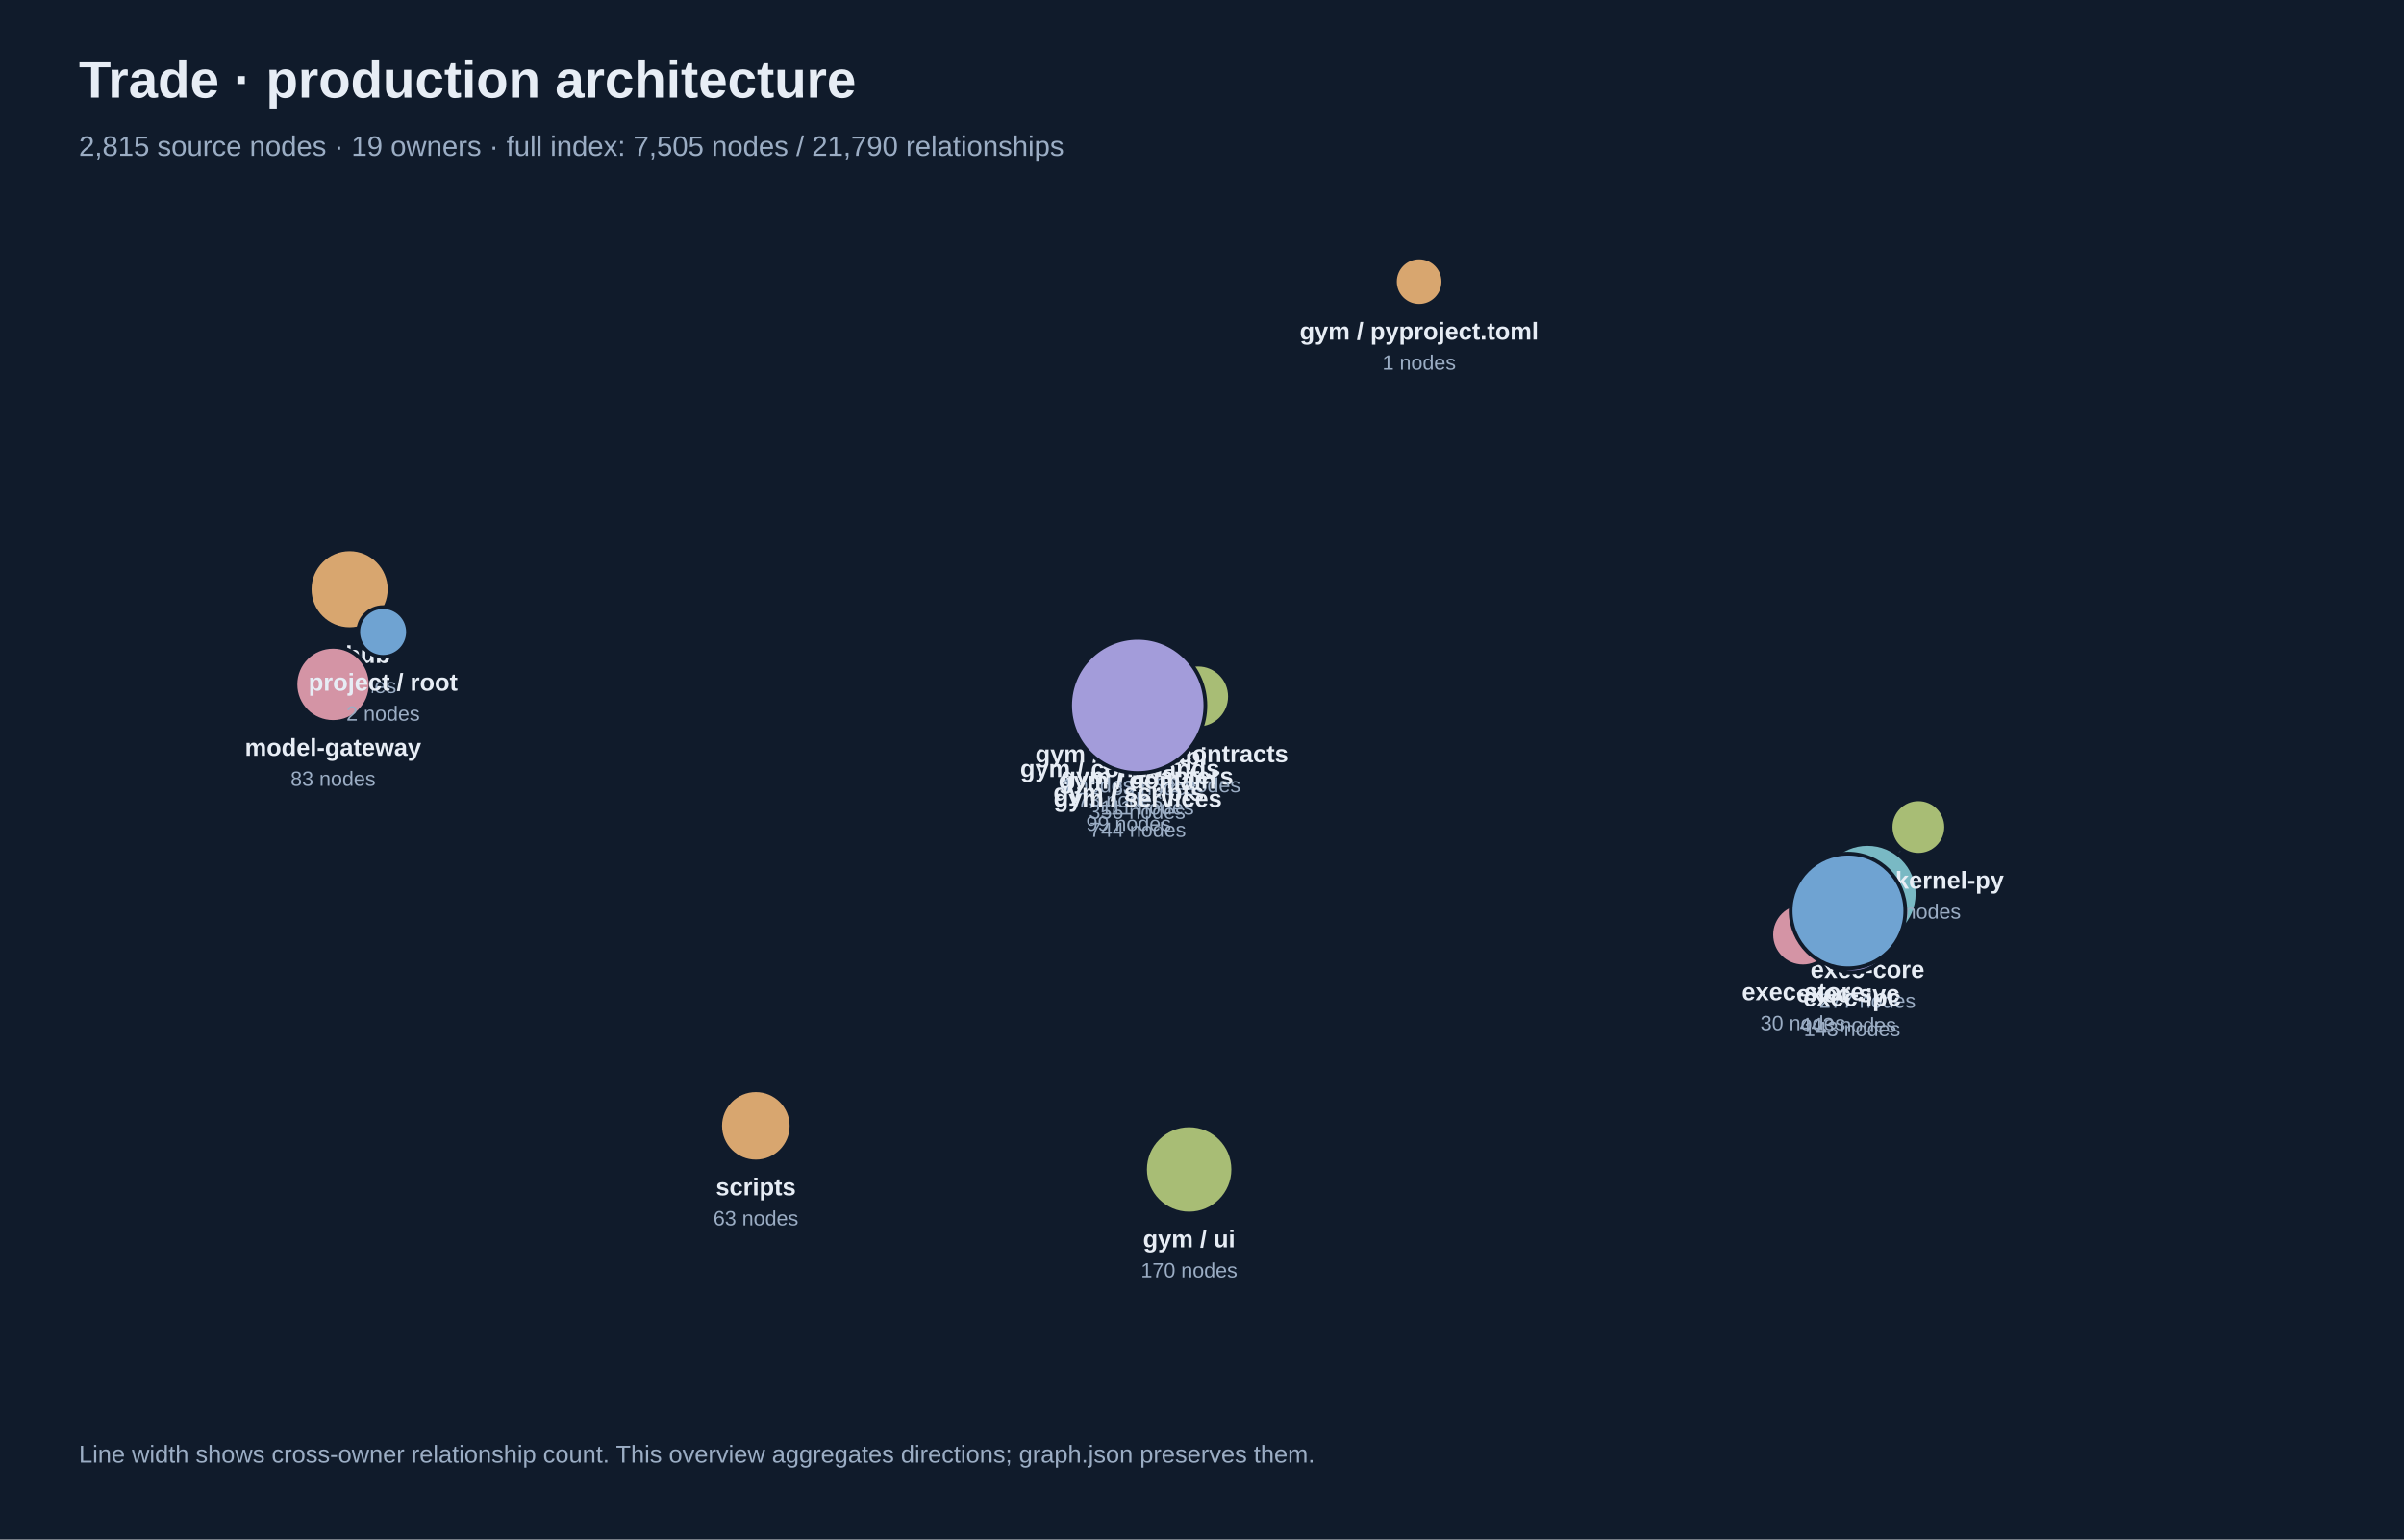
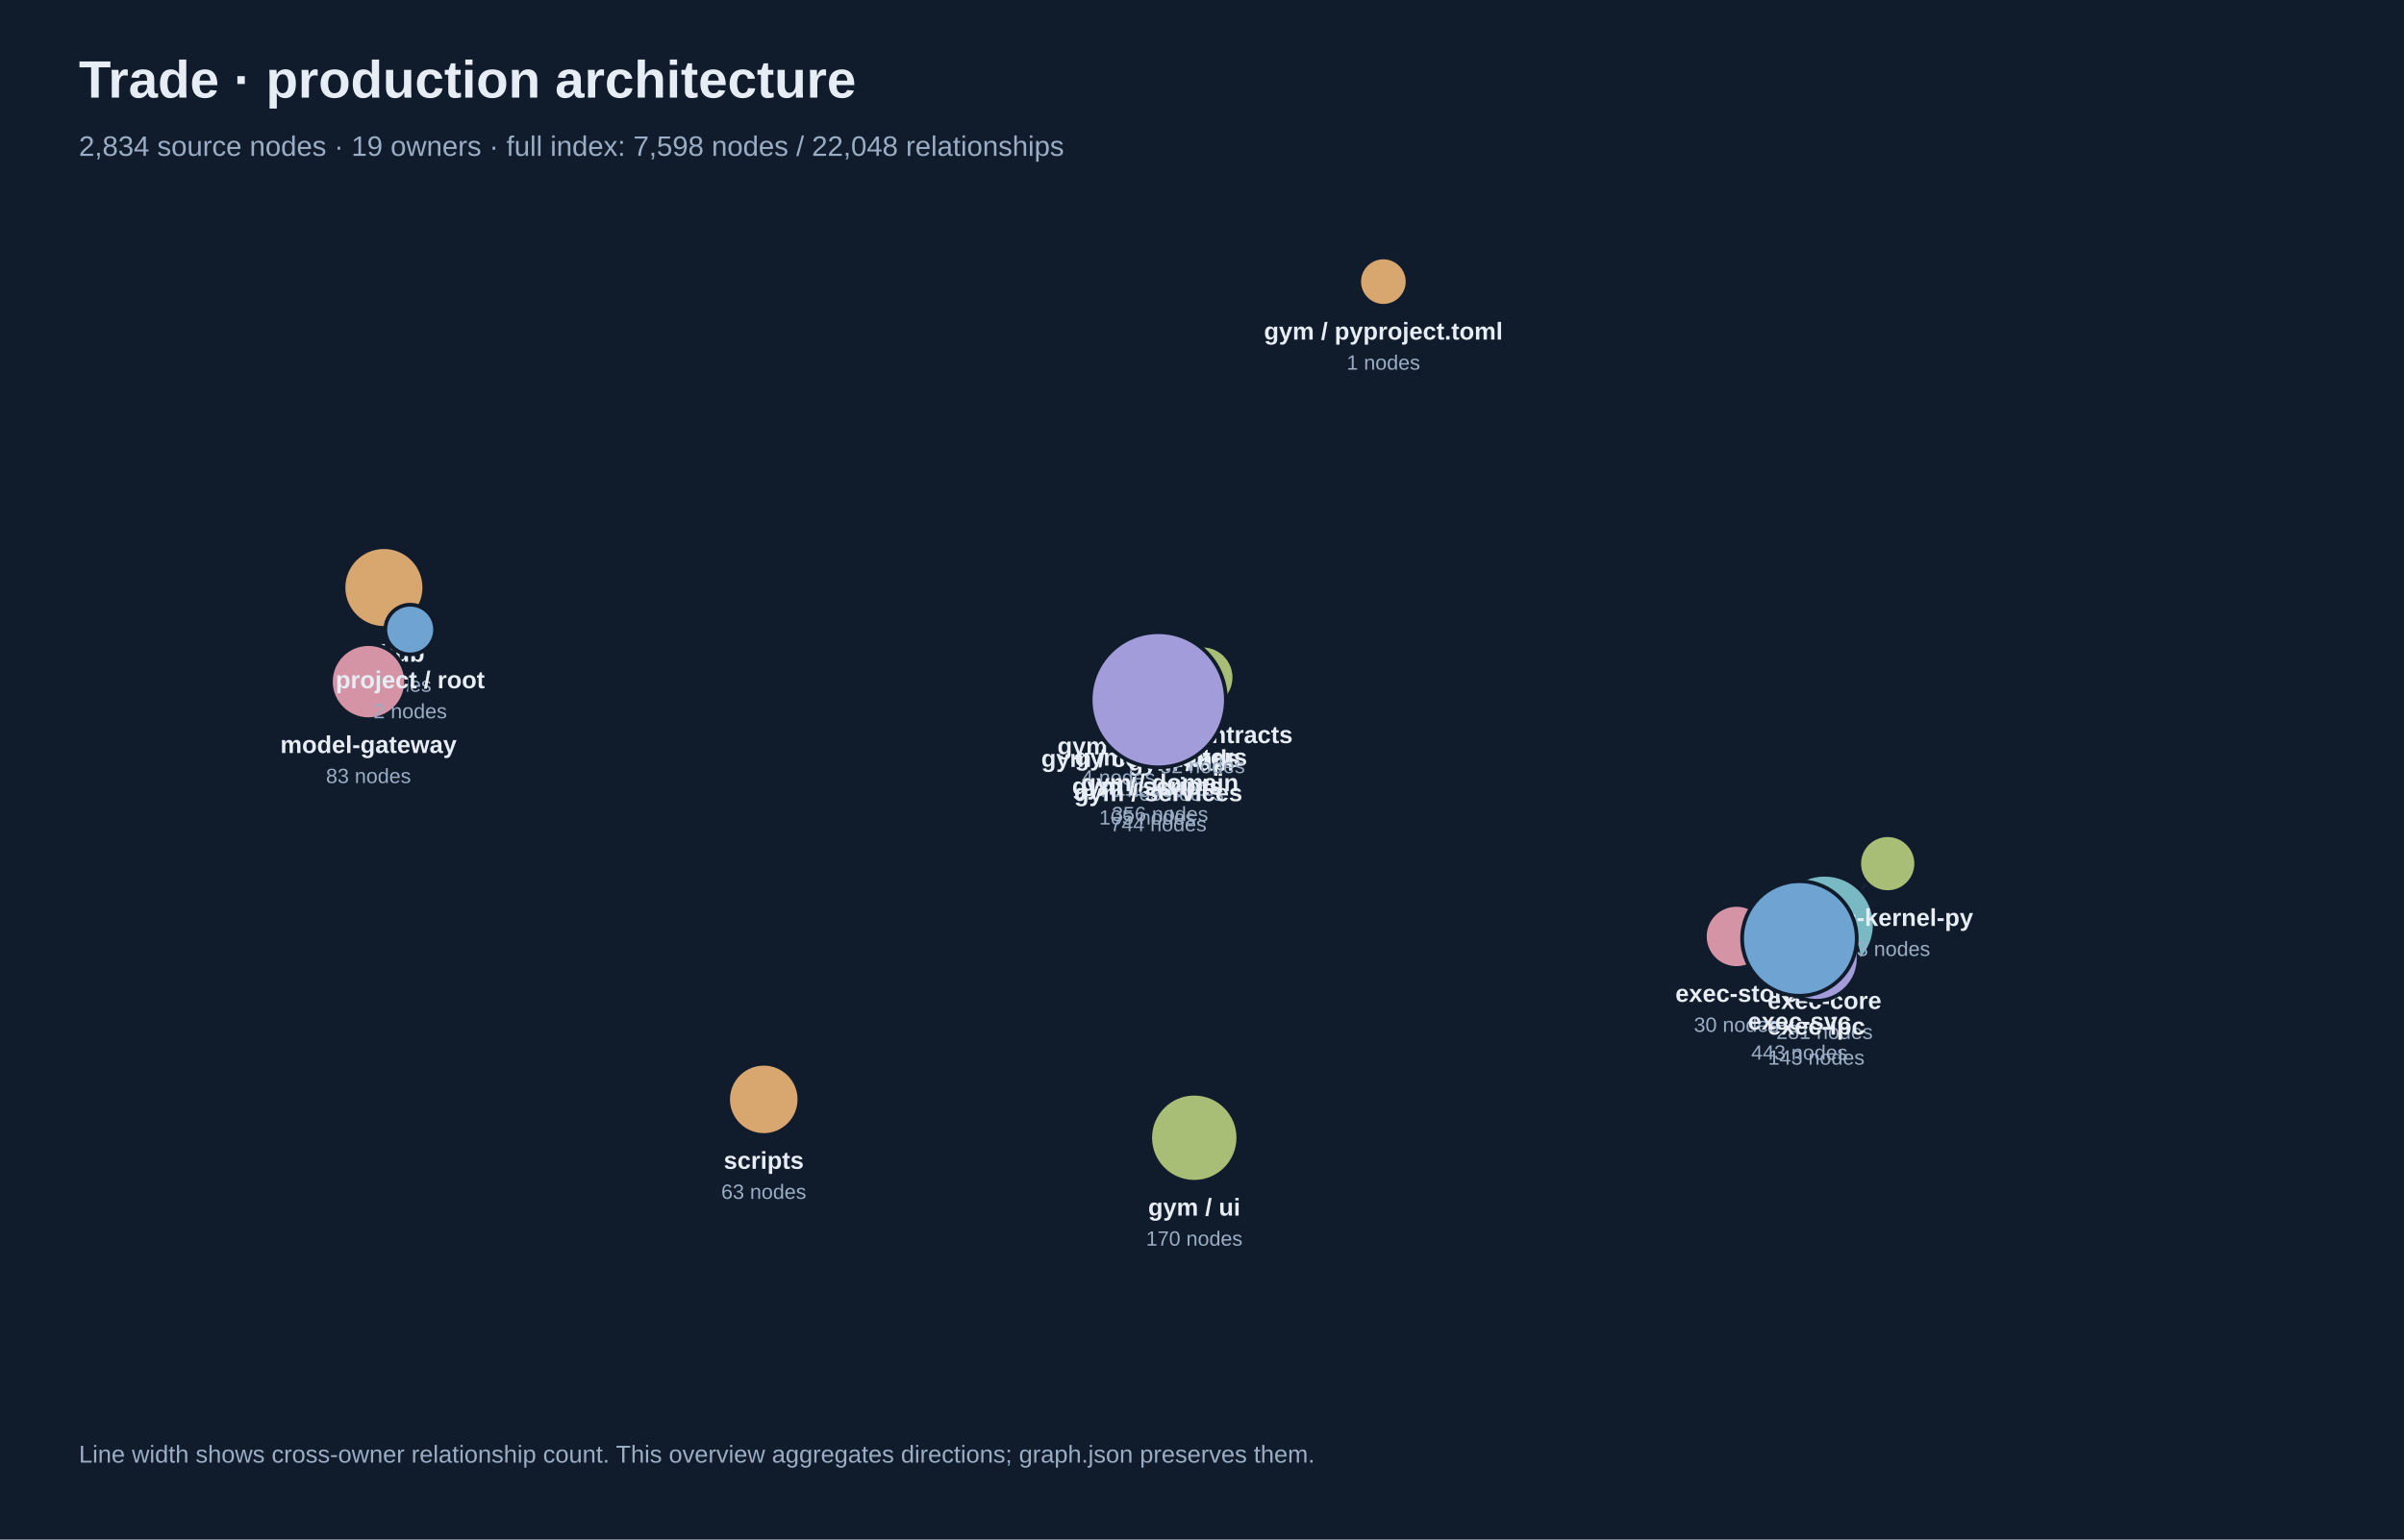
<svg xmlns="http://www.w3.org/2000/svg" width="1280" height="820" viewBox="0 0 1280 820">
  <rect width="1280" height="820" fill="#101b2b" />
  <g font-family="Segoe UI,Arial" fill="#e7edf5">
    <text x="42" y="52" font-size="28" font-weight="600">Trade · production architecture</text>
-     <text x="42" y="83" font-size="15" fill="#9badc4">2,815 source nodes · 19 owners · full index: 7,505 nodes / 21,790 relationships</text>
-     <line x1="994.308" y1="476.157" x2="1021.422" y2="440.494" stroke="#7e94b5" stroke-opacity="0.13" stroke-width="0.73" />
-     <line x1="583.774" y1="374.309" x2="600.958" y2="387.717" stroke="#7e94b5" stroke-opacity="0.13" stroke-width="0.73" />
-     <line x1="177.328" y1="364.526" x2="203.979" y2="336.6" stroke="#7e94b5" stroke-opacity="0.13" stroke-width="0.73" />
-     <line x1="614.529" y1="370.395" x2="596.305" y2="376.3" stroke="#7e94b5" stroke-opacity="0.14" stroke-width="0.78" />
-     <line x1="610.831" y1="378.59" x2="583.774" y2="374.309" stroke="#7e94b5" stroke-opacity="0.14" stroke-width="0.78" />
-     <line x1="596.305" y1="376.3" x2="600.958" y2="387.717" stroke="#7e94b5" stroke-opacity="0.14" stroke-width="0.78" />
-     <line x1="186.146" y1="313.839" x2="203.979" y2="336.6" stroke="#7e94b5" stroke-opacity="0.14" stroke-width="0.78" />
-     <line x1="637.904" y1="370.964" x2="605.801" y2="375.735" stroke="#7e94b5" stroke-opacity="0.14" stroke-width="0.83" />
-     <line x1="614.529" y1="370.395" x2="637.904" y2="370.964" stroke="#7e94b5" stroke-opacity="0.14" stroke-width="0.86" />
-     <line x1="610.831" y1="378.59" x2="600.958" y2="387.717" stroke="#7e94b5" stroke-opacity="0.15" stroke-width="0.92" />
-     <line x1="637.904" y1="370.964" x2="605.501" y2="373.506" stroke="#7e94b5" stroke-opacity="0.15" stroke-width="0.95" />
-     <line x1="959.952" y1="497.864" x2="983.948" y2="485.19" stroke="#7e94b5" stroke-opacity="0.15" stroke-width="0.97" />
-     <line x1="610.831" y1="378.59" x2="637.904" y2="370.964" stroke="#7e94b5" stroke-opacity="0.16" stroke-width="0.99" />
-     <line x1="583.774" y1="374.309" x2="605.801" y2="375.735" stroke="#7e94b5" stroke-opacity="0.16" stroke-width="0.99" />
-     <line x1="583.774" y1="374.309" x2="605.501" y2="373.506" stroke="#7e94b5" stroke-opacity="0.16" stroke-width="1.07" />
-     <line x1="605.501" y1="373.506" x2="600.958" y2="387.717" stroke="#7e94b5" stroke-opacity="0.16" stroke-width="1.09" />
-     <line x1="610.831" y1="378.59" x2="614.529" y2="370.395" stroke="#7e94b5" stroke-opacity="0.18" stroke-width="1.21" />
-     <line x1="986.113" y1="495.315" x2="983.948" y2="485.19" stroke="#7e94b5" stroke-opacity="0.18" stroke-width="1.23" />
-     <line x1="600.958" y1="387.717" x2="605.801" y2="375.735" stroke="#7e94b5" stroke-opacity="0.18" stroke-width="1.24" />
-     <line x1="994.308" y1="476.157" x2="983.948" y2="485.19" stroke="#7e94b5" stroke-opacity="0.19" stroke-width="1.39" />
-     <line x1="610.831" y1="378.59" x2="605.501" y2="373.506" stroke="#7e94b5" stroke-opacity="0.20" stroke-width="1.44" />
-     <line x1="614.529" y1="370.395" x2="605.501" y2="373.506" stroke="#7e94b5" stroke-opacity="0.22" stroke-width="1.68" />
-     <line x1="596.305" y1="376.3" x2="605.501" y2="373.506" stroke="#7e94b5" stroke-opacity="0.22" stroke-width="1.69" />
-     <line x1="610.831" y1="378.59" x2="596.305" y2="376.3" stroke="#7e94b5" stroke-opacity="0.23" stroke-width="1.80" />
-     <line x1="596.305" y1="376.3" x2="583.774" y2="374.309" stroke="#7e94b5" stroke-opacity="0.24" stroke-width="1.92" />
-     <line x1="614.529" y1="370.395" x2="605.801" y2="375.735" stroke="#7e94b5" stroke-opacity="0.25" stroke-width="2.02" />
-     <line x1="596.305" y1="376.3" x2="605.801" y2="375.735" stroke="#7e94b5" stroke-opacity="0.28" stroke-width="2.43" />
-     <line x1="610.831" y1="378.59" x2="605.801" y2="375.735" stroke="#7e94b5" stroke-opacity="0.31" stroke-width="2.66" />
-     <line x1="605.501" y1="373.506" x2="605.801" y2="375.735" stroke="#7e94b5" stroke-opacity="0.57" stroke-width="5.60" />
-     <circle cx="186.146" cy="313.839" r="21.27" fill="#d8a66f" stroke="#101b2b" stroke-width="2" />
-     <text x="186.146" y="353.109" text-anchor="middle" font-size="13" font-weight="600">.github</text>
-     <text x="186.146" y="369.109" text-anchor="middle" font-size="11" fill="#9badc4">111 nodes</text>
-     <circle cx="994.308" cy="476.157" r="26.644" fill="#79b9c4" stroke="#101b2b" stroke-width="2" />
-     <text x="994.308" y="520.801" text-anchor="middle" font-size="13" font-weight="600">exec-core</text>
-     <text x="994.308" y="536.801" text-anchor="middle" font-size="11" fill="#9badc4">277 nodes</text>
-     <circle cx="986.113" cy="495.315" r="22.522" fill="#a39cda" stroke="#101b2b" stroke-width="2" />
-     <text x="986.113" y="535.837" text-anchor="middle" font-size="13" font-weight="600">exec-ipc</text>
-     <text x="986.113" y="551.837" text-anchor="middle" font-size="11" fill="#9badc4">143 nodes</text>
-     <circle cx="1021.422" cy="440.494" r="14.782" fill="#a8bd75" stroke="#101b2b" stroke-width="2" />
-     <text x="1021.422" y="473.276" text-anchor="middle" font-size="13" font-weight="600">exec-kernel-py</text>
-     <text x="1021.422" y="489.276" text-anchor="middle" font-size="11" fill="#9badc4">10 nodes</text>
-     <circle cx="959.952" cy="497.864" r="16.819" fill="#d494a5" stroke="#101b2b" stroke-width="2" />
-     <text x="959.952" y="532.683" text-anchor="middle" font-size="13" font-weight="600">exec-store</text>
-     <text x="959.952" y="548.683" text-anchor="middle" font-size="11" fill="#9badc4">30 nodes</text>
-     <circle cx="983.948" cy="485.19" r="30.519" fill="#6fa3d2" stroke="#101b2b" stroke-width="2" />
-     <text x="983.948" y="533.71" text-anchor="middle" font-size="13" font-weight="600">exec-svc</text>
-     <text x="983.948" y="549.71" text-anchor="middle" font-size="11" fill="#9badc4">443 nodes</text>
-     <circle cx="610.831" cy="378.59" r="21.27" fill="#d8a66f" stroke="#101b2b" stroke-width="2" />
-     <text x="610.831" y="417.86" text-anchor="middle" font-size="13" font-weight="600">gym / adapters</text>
-     <text x="610.831" y="433.86" text-anchor="middle" font-size="11" fill="#9badc4">111 nodes</text>
-     <circle cx="614.529" cy="370.395" r="18.984" fill="#79b9c4" stroke="#101b2b" stroke-width="2" />
-     <text x="614.529" y="407.379" text-anchor="middle" font-size="13" font-weight="600">gym / api</text>
-     <text x="614.529" y="423.379" text-anchor="middle" font-size="11" fill="#9badc4">63 nodes</text>
-     <circle cx="596.305" cy="376.3" r="19.518" fill="#a39cda" stroke="#101b2b" stroke-width="2" />
-     <text x="596.305" y="413.818" text-anchor="middle" font-size="13" font-weight="600">gym / commands</text>
-     <text x="596.305" y="429.818" text-anchor="middle" font-size="11" fill="#9badc4">73 nodes</text>
-     <circle cx="637.904" cy="370.964" r="16.977" fill="#a8bd75" stroke="#101b2b" stroke-width="2" />
-     <text x="637.904" y="405.941" text-anchor="middle" font-size="13" font-weight="600">gym / contracts</text>
-     <text x="637.904" y="421.941" text-anchor="middle" font-size="11" fill="#9badc4">32 nodes</text>
-     <circle cx="583.774" cy="374.309" r="13.76" fill="#d494a5" stroke="#101b2b" stroke-width="2" />
-     <text x="583.774" y="406.069" text-anchor="middle" font-size="13" font-weight="600">gym / core</text>
-     <text x="583.774" y="422.069" text-anchor="middle" font-size="11" fill="#9badc4">4 nodes</text>
-     <circle cx="605.501" cy="373.506" r="28.602" fill="#6fa3d2" stroke="#101b2b" stroke-width="2" />
-     <text x="605.501" y="420.108" text-anchor="middle" font-size="13" font-weight="600">gym / domain</text>
-     <text x="605.501" y="436.108" text-anchor="middle" font-size="11" fill="#9badc4">356 nodes</text>
-     <circle cx="755.601" cy="150" r="12.88" fill="#d8a66f" stroke="#101b2b" stroke-width="2" />
-     <text x="755.601" y="180.88" text-anchor="middle" font-size="13" font-weight="600">gym / pyproject.toml</text>
-     <text x="755.601" y="196.88" text-anchor="middle" font-size="11" fill="#9badc4">1 nodes</text>
-     <circle cx="600.958" cy="387.717" r="20.755" fill="#79b9c4" stroke="#101b2b" stroke-width="2" />
-     <text x="600.958" y="426.472" text-anchor="middle" font-size="13" font-weight="600">gym / scripts</text>
-     <text x="600.958" y="442.472" text-anchor="middle" font-size="11" fill="#9badc4">99 nodes</text>
-     <circle cx="605.801" cy="375.735" r="36.0" fill="#a39cda" stroke="#101b2b" stroke-width="2" />
-     <text x="605.801" y="429.735" text-anchor="middle" font-size="13" font-weight="600">gym / services</text>
-     <text x="605.801" y="445.735" text-anchor="middle" font-size="11" fill="#9badc4">744 nodes</text>
-     <circle cx="633.156" cy="622.856" r="23.472" fill="#a8bd75" stroke="#101b2b" stroke-width="2" />
-     <text x="633.156" y="664.328" text-anchor="middle" font-size="13" font-weight="600">gym / ui</text>
-     <text x="633.156" y="680.328" text-anchor="middle" font-size="11" fill="#9badc4">170 nodes</text>
-     <circle cx="177.328" cy="364.526" r="20.016" fill="#d494a5" stroke="#101b2b" stroke-width="2" />
-     <text x="177.328" y="402.542" text-anchor="middle" font-size="13" font-weight="600">model-gateway</text>
-     <text x="177.328" y="418.542" text-anchor="middle" font-size="11" fill="#9badc4">83 nodes</text>
-     <circle cx="203.979" cy="336.6" r="13.244" fill="#6fa3d2" stroke="#101b2b" stroke-width="2" />
-     <text x="203.979" y="367.844" text-anchor="middle" font-size="13" font-weight="600">project / root</text>
-     <text x="203.979" y="383.844" text-anchor="middle" font-size="11" fill="#9badc4">2 nodes</text>
-     <circle cx="402.444" cy="599.642" r="18.984" fill="#d8a66f" stroke="#101b2b" stroke-width="2" />
-     <text x="402.444" y="636.626" text-anchor="middle" font-size="13" font-weight="600">scripts</text>
-     <text x="402.444" y="652.626" text-anchor="middle" font-size="11" fill="#9badc4">63 nodes</text>
+     <text x="42" y="83" font-size="15" fill="#9badc4">2,834 source nodes · 19 owners · full index: 7,598 nodes / 22,048 relationships</text>
+     <line x1="971.446" y1="492.632" x2="1005.097" y2="459.987" stroke="#7e94b5" stroke-opacity="0.13" stroke-width="0.73" />
+     <line x1="595.508" y1="370.061" x2="610.905" y2="384.158" stroke="#7e94b5" stroke-opacity="0.13" stroke-width="0.73" />
+     <line x1="196.196" y1="363.047" x2="218.413" y2="335.32" stroke="#7e94b5" stroke-opacity="0.13" stroke-width="0.73" />
+     <line x1="628.921" y1="373.477" x2="607.498" y2="370.95" stroke="#7e94b5" stroke-opacity="0.14" stroke-width="0.78" />
+     <line x1="618.175" y1="368.499" x2="595.508" y2="370.061" stroke="#7e94b5" stroke-opacity="0.14" stroke-width="0.78" />
+     <line x1="607.498" y1="370.95" x2="610.905" y2="384.158" stroke="#7e94b5" stroke-opacity="0.14" stroke-width="0.78" />
+     <line x1="204.407" y1="312.92" x2="218.413" y2="335.32" stroke="#7e94b5" stroke-opacity="0.14" stroke-width="0.78" />
+     <line x1="640.242" y1="360.806" x2="616.727" y2="372.708" stroke="#7e94b5" stroke-opacity="0.14" stroke-width="0.83" />
+     <line x1="628.921" y1="373.477" x2="640.242" y2="360.806" stroke="#7e94b5" stroke-opacity="0.14" stroke-width="0.86" />
+     <line x1="618.175" y1="368.499" x2="610.905" y2="384.158" stroke="#7e94b5" stroke-opacity="0.15" stroke-width="0.92" />
+     <line x1="640.242" y1="360.806" x2="617.611" y2="374.749" stroke="#7e94b5" stroke-opacity="0.15" stroke-width="0.95" />
+     <line x1="924.552" y1="498.769" x2="958.1" y2="499.864" stroke="#7e94b5" stroke-opacity="0.15" stroke-width="0.97" />
+     <line x1="618.175" y1="368.499" x2="640.242" y2="360.806" stroke="#7e94b5" stroke-opacity="0.16" stroke-width="0.99" />
+     <line x1="595.508" y1="370.061" x2="616.727" y2="372.708" stroke="#7e94b5" stroke-opacity="0.16" stroke-width="0.99" />
+     <line x1="595.508" y1="370.061" x2="617.611" y2="374.749" stroke="#7e94b5" stroke-opacity="0.16" stroke-width="1.07" />
+     <line x1="617.611" y1="374.749" x2="610.905" y2="384.158" stroke="#7e94b5" stroke-opacity="0.16" stroke-width="1.09" />
+     <line x1="618.175" y1="368.499" x2="628.921" y2="373.477" stroke="#7e94b5" stroke-opacity="0.18" stroke-width="1.21" />
+     <line x1="967.093" y1="510.53" x2="958.1" y2="499.864" stroke="#7e94b5" stroke-opacity="0.18" stroke-width="1.23" />
+     <line x1="610.905" y1="384.158" x2="616.727" y2="372.708" stroke="#7e94b5" stroke-opacity="0.18" stroke-width="1.25" />
+     <line x1="971.446" y1="492.632" x2="958.1" y2="499.864" stroke="#7e94b5" stroke-opacity="0.19" stroke-width="1.39" />
+     <line x1="618.175" y1="368.499" x2="617.611" y2="374.749" stroke="#7e94b5" stroke-opacity="0.20" stroke-width="1.44" />
+     <line x1="628.921" y1="373.477" x2="617.611" y2="374.749" stroke="#7e94b5" stroke-opacity="0.22" stroke-width="1.68" />
+     <line x1="607.498" y1="370.95" x2="617.611" y2="374.749" stroke="#7e94b5" stroke-opacity="0.22" stroke-width="1.69" />
+     <line x1="618.175" y1="368.499" x2="607.498" y2="370.95" stroke="#7e94b5" stroke-opacity="0.23" stroke-width="1.80" />
+     <line x1="607.498" y1="370.95" x2="595.508" y2="370.061" stroke="#7e94b5" stroke-opacity="0.24" stroke-width="1.92" />
+     <line x1="628.921" y1="373.477" x2="616.727" y2="372.708" stroke="#7e94b5" stroke-opacity="0.25" stroke-width="2.02" />
+     <line x1="607.498" y1="370.95" x2="616.727" y2="372.708" stroke="#7e94b5" stroke-opacity="0.28" stroke-width="2.43" />
+     <line x1="618.175" y1="368.499" x2="616.727" y2="372.708" stroke="#7e94b5" stroke-opacity="0.31" stroke-width="2.66" />
+     <line x1="617.611" y1="374.749" x2="616.727" y2="372.708" stroke="#7e94b5" stroke-opacity="0.57" stroke-width="5.60" />
+     <circle cx="204.407" cy="312.92" r="21.517" fill="#d8a66f" stroke="#101b2b" stroke-width="2" />
+     <text x="204.407" y="352.437" text-anchor="middle" font-size="13" font-weight="600">.github</text>
+     <text x="204.407" y="368.437" text-anchor="middle" font-size="11" fill="#9badc4">117 nodes</text>
+     <circle cx="971.446" cy="492.632" r="26.75" fill="#79b9c4" stroke="#101b2b" stroke-width="2" />
+     <text x="971.446" y="537.382" text-anchor="middle" font-size="13" font-weight="600">exec-core</text>
+     <text x="971.446" y="553.382" text-anchor="middle" font-size="11" fill="#9badc4">281 nodes</text>
+     <circle cx="967.093" cy="510.53" r="22.522" fill="#a39cda" stroke="#101b2b" stroke-width="2" />
+     <text x="967.093" y="551.051" text-anchor="middle" font-size="13" font-weight="600">exec-ipc</text>
+     <text x="967.093" y="567.051" text-anchor="middle" font-size="11" fill="#9badc4">143 nodes</text>
+     <circle cx="1005.097" cy="459.987" r="15.172" fill="#a8bd75" stroke="#101b2b" stroke-width="2" />
+     <text x="1005.097" y="493.159" text-anchor="middle" font-size="13" font-weight="600">exec-kernel-py</text>
+     <text x="1005.097" y="509.159" text-anchor="middle" font-size="11" fill="#9badc4">13 nodes</text>
+     <circle cx="924.552" cy="498.769" r="16.819" fill="#d494a5" stroke="#101b2b" stroke-width="2" />
+     <text x="924.552" y="533.588" text-anchor="middle" font-size="13" font-weight="600">exec-store</text>
+     <text x="924.552" y="549.588" text-anchor="middle" font-size="11" fill="#9badc4">30 nodes</text>
+     <circle cx="958.1" cy="499.864" r="30.519" fill="#6fa3d2" stroke="#101b2b" stroke-width="2" />
+     <text x="958.1" y="548.384" text-anchor="middle" font-size="13" font-weight="600">exec-svc</text>
+     <text x="958.1" y="564.384" text-anchor="middle" font-size="11" fill="#9badc4">443 nodes</text>
+     <circle cx="618.175" cy="368.499" r="21.27" fill="#d8a66f" stroke="#101b2b" stroke-width="2" />
+     <text x="618.175" y="407.769" text-anchor="middle" font-size="13" font-weight="600">gym / adapters</text>
+     <text x="618.175" y="423.769" text-anchor="middle" font-size="11" fill="#9badc4">111 nodes</text>
+     <circle cx="628.921" cy="373.477" r="18.984" fill="#79b9c4" stroke="#101b2b" stroke-width="2" />
+     <text x="628.921" y="410.461" text-anchor="middle" font-size="13" font-weight="600">gym / api</text>
+     <text x="628.921" y="426.461" text-anchor="middle" font-size="11" fill="#9badc4">63 nodes</text>
+     <circle cx="607.498" cy="370.95" r="19.518" fill="#a39cda" stroke="#101b2b" stroke-width="2" />
+     <text x="607.498" y="408.468" text-anchor="middle" font-size="13" font-weight="600">gym / commands</text>
+     <text x="607.498" y="424.468" text-anchor="middle" font-size="11" fill="#9badc4">73 nodes</text>
+     <circle cx="640.242" cy="360.806" r="16.977" fill="#a8bd75" stroke="#101b2b" stroke-width="2" />
+     <text x="640.242" y="395.784" text-anchor="middle" font-size="13" font-weight="600">gym / contracts</text>
+     <text x="640.242" y="411.784" text-anchor="middle" font-size="11" fill="#9badc4">32 nodes</text>
+     <circle cx="595.508" cy="370.061" r="13.76" fill="#d494a5" stroke="#101b2b" stroke-width="2" />
+     <text x="595.508" y="401.821" text-anchor="middle" font-size="13" font-weight="600">gym / core</text>
+     <text x="595.508" y="417.821" text-anchor="middle" font-size="11" fill="#9badc4">4 nodes</text>
+     <circle cx="617.611" cy="374.749" r="28.602" fill="#6fa3d2" stroke="#101b2b" stroke-width="2" />
+     <text x="617.611" y="421.35" text-anchor="middle" font-size="13" font-weight="600">gym / domain</text>
+     <text x="617.611" y="437.35" text-anchor="middle" font-size="11" fill="#9badc4">356 nodes</text>
+     <circle cx="736.572" cy="150.0" r="12.88" fill="#d8a66f" stroke="#101b2b" stroke-width="2" />
+     <text x="736.572" y="180.88" text-anchor="middle" font-size="13" font-weight="600">gym / pyproject.toml</text>
+     <text x="736.572" y="196.88" text-anchor="middle" font-size="11" fill="#9badc4">1 nodes</text>
+     <circle cx="610.905" cy="384.158" r="21.016" fill="#79b9c4" stroke="#101b2b" stroke-width="2" />
+     <text x="610.905" y="423.174" text-anchor="middle" font-size="13" font-weight="600">gym / scripts</text>
+     <text x="610.905" y="439.174" text-anchor="middle" font-size="11" fill="#9badc4">105 nodes</text>
+     <circle cx="616.727" cy="372.708" r="36.0" fill="#a39cda" stroke="#101b2b" stroke-width="2" />
+     <text x="616.727" y="426.708" text-anchor="middle" font-size="13" font-weight="600">gym / services</text>
+     <text x="616.727" y="442.708" text-anchor="middle" font-size="11" fill="#9badc4">744 nodes</text>
+     <circle cx="635.88" cy="605.979" r="23.472" fill="#a8bd75" stroke="#101b2b" stroke-width="2" />
+     <text x="635.88" y="647.451" text-anchor="middle" font-size="13" font-weight="600">gym / ui</text>
+     <text x="635.88" y="663.451" text-anchor="middle" font-size="11" fill="#9badc4">170 nodes</text>
+     <circle cx="196.196" cy="363.047" r="20.016" fill="#d494a5" stroke="#101b2b" stroke-width="2" />
+     <text x="196.196" y="401.063" text-anchor="middle" font-size="13" font-weight="600">model-gateway</text>
+     <text x="196.196" y="417.063" text-anchor="middle" font-size="11" fill="#9badc4">83 nodes</text>
+     <circle cx="218.413" cy="335.32" r="13.244" fill="#6fa3d2" stroke="#101b2b" stroke-width="2" />
+     <text x="218.413" y="366.564" text-anchor="middle" font-size="13" font-weight="600">project / root</text>
+     <text x="218.413" y="382.564" text-anchor="middle" font-size="11" fill="#9badc4">2 nodes</text>
+     <circle cx="406.658" cy="585.546" r="18.984" fill="#d8a66f" stroke="#101b2b" stroke-width="2" />
+     <text x="406.658" y="622.53" text-anchor="middle" font-size="13" font-weight="600">scripts</text>
+     <text x="406.658" y="638.53" text-anchor="middle" font-size="11" fill="#9badc4">63 nodes</text>
    <text x="42" y="779" font-size="13" fill="#9badc4">Line width shows cross-owner relationship count. This overview aggregates directions; graph.json preserves them.</text>
  </g>
</svg>
